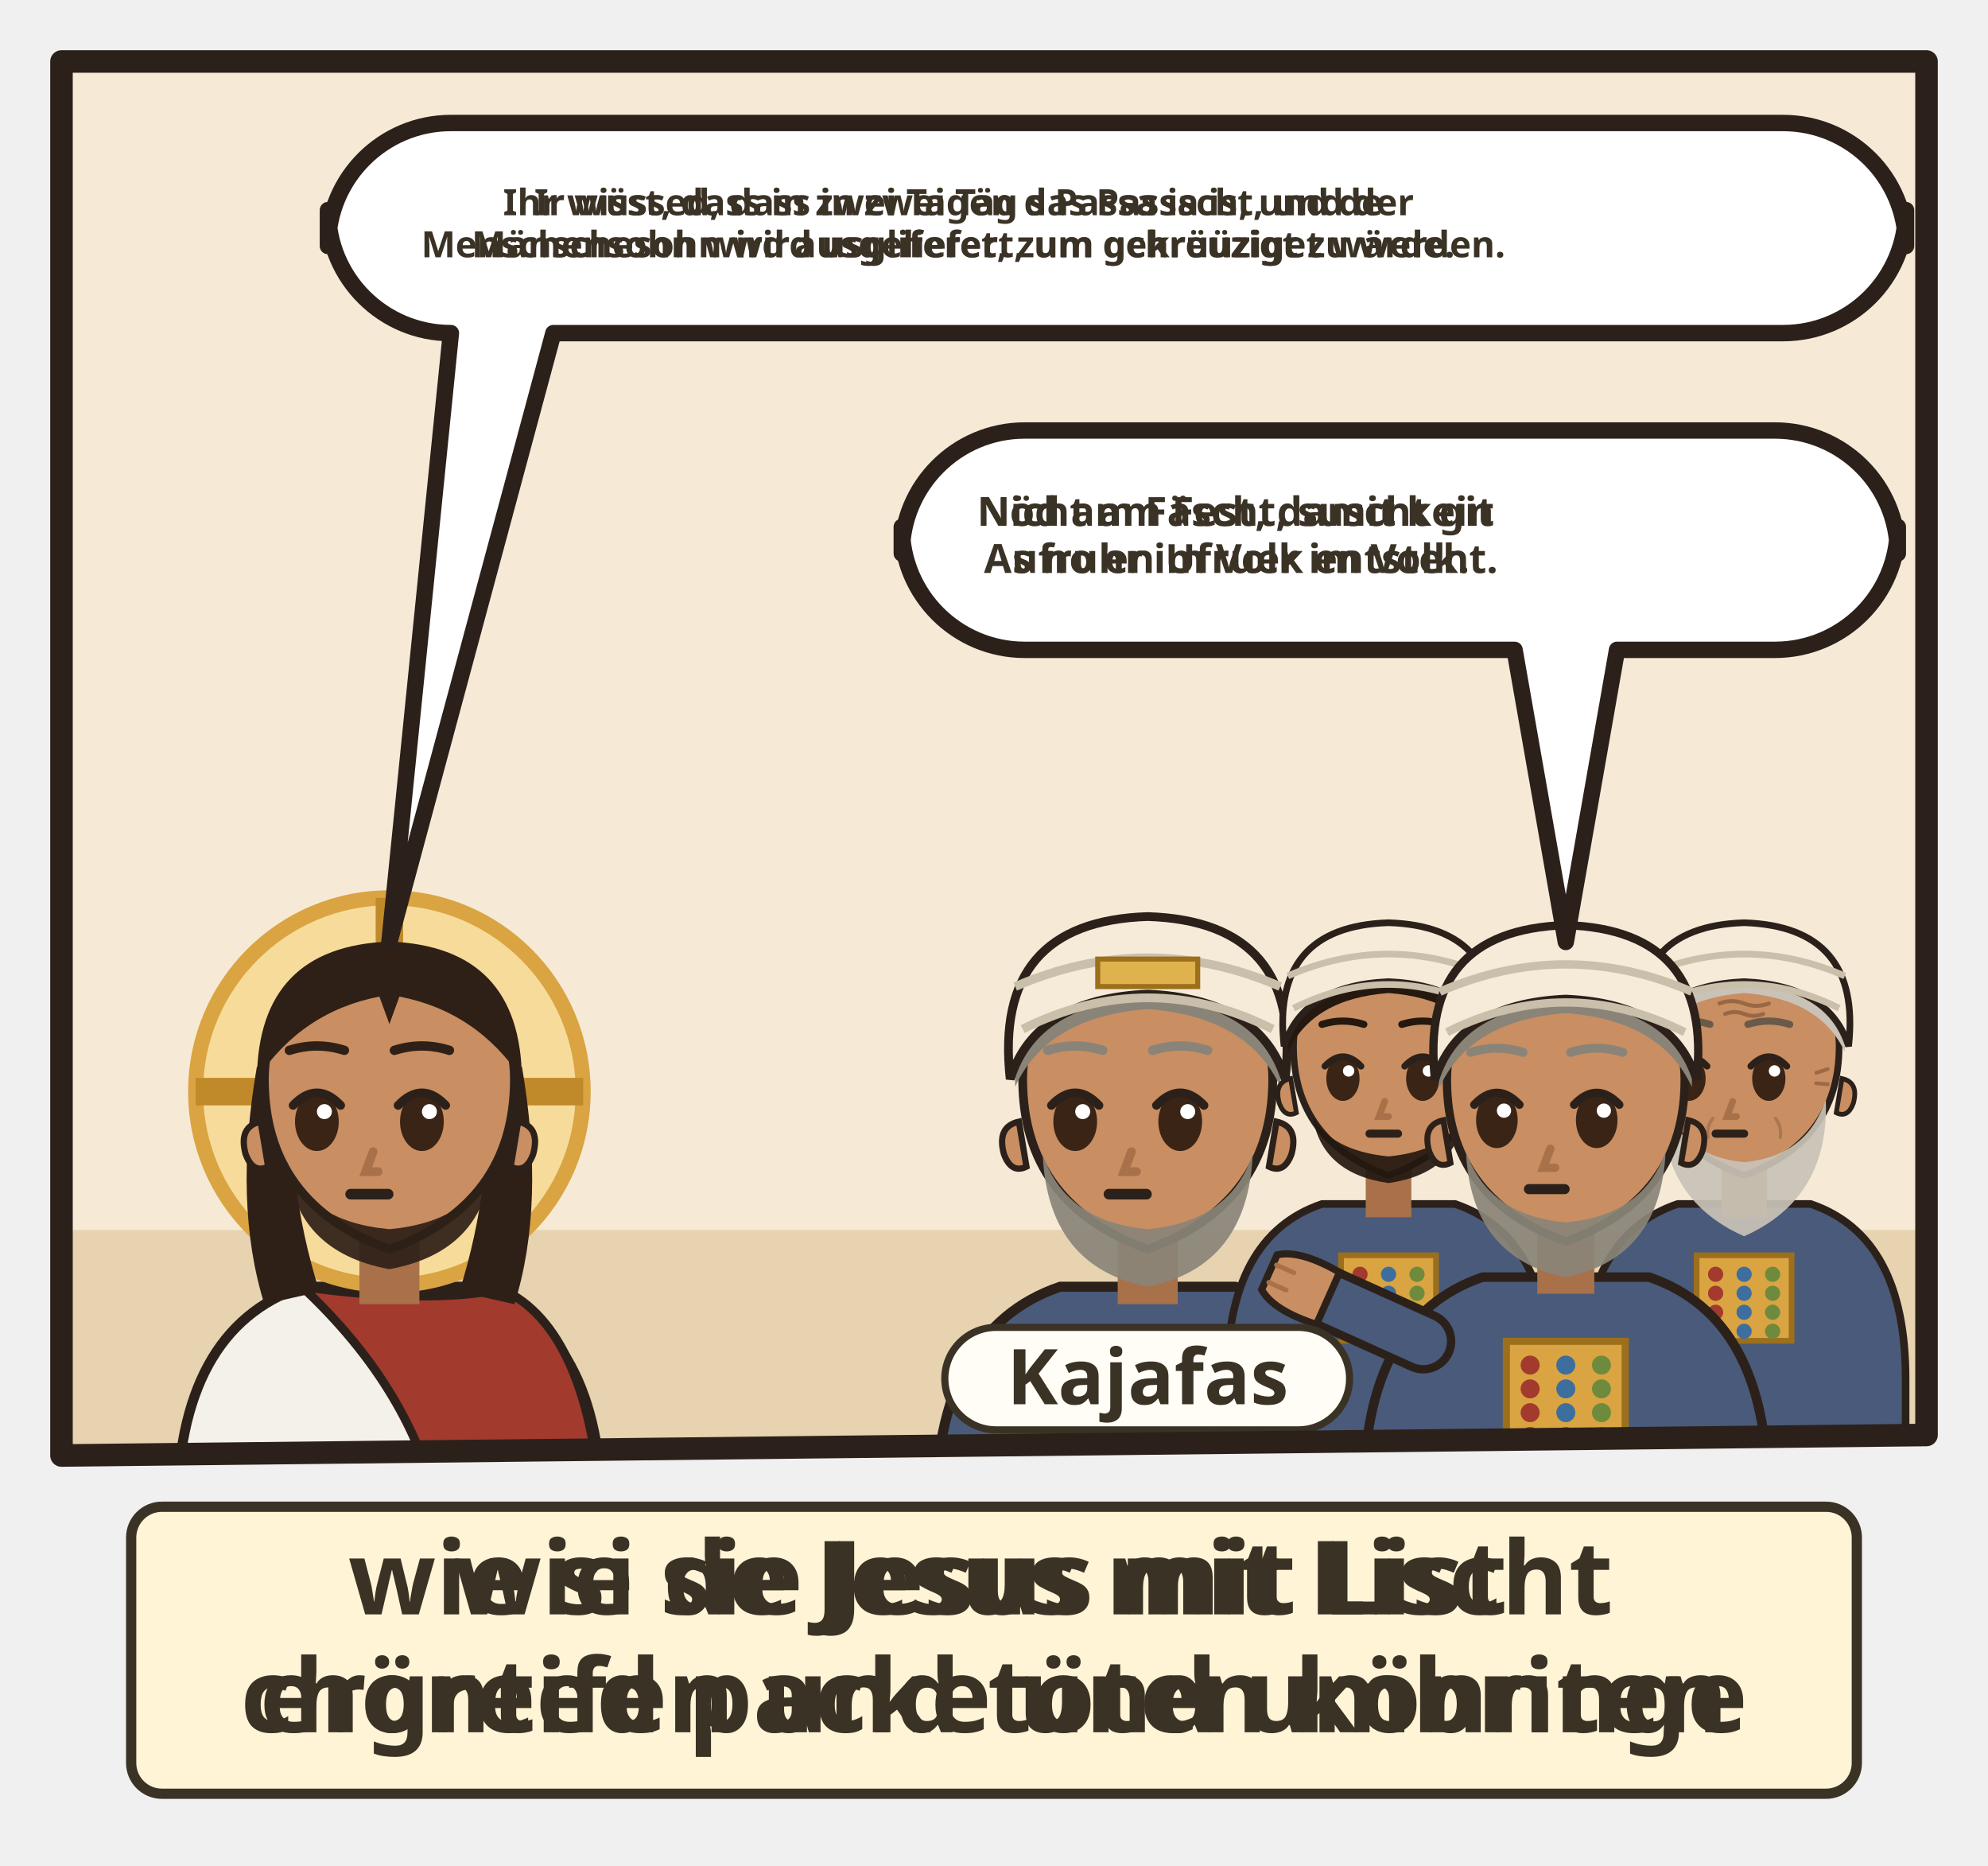
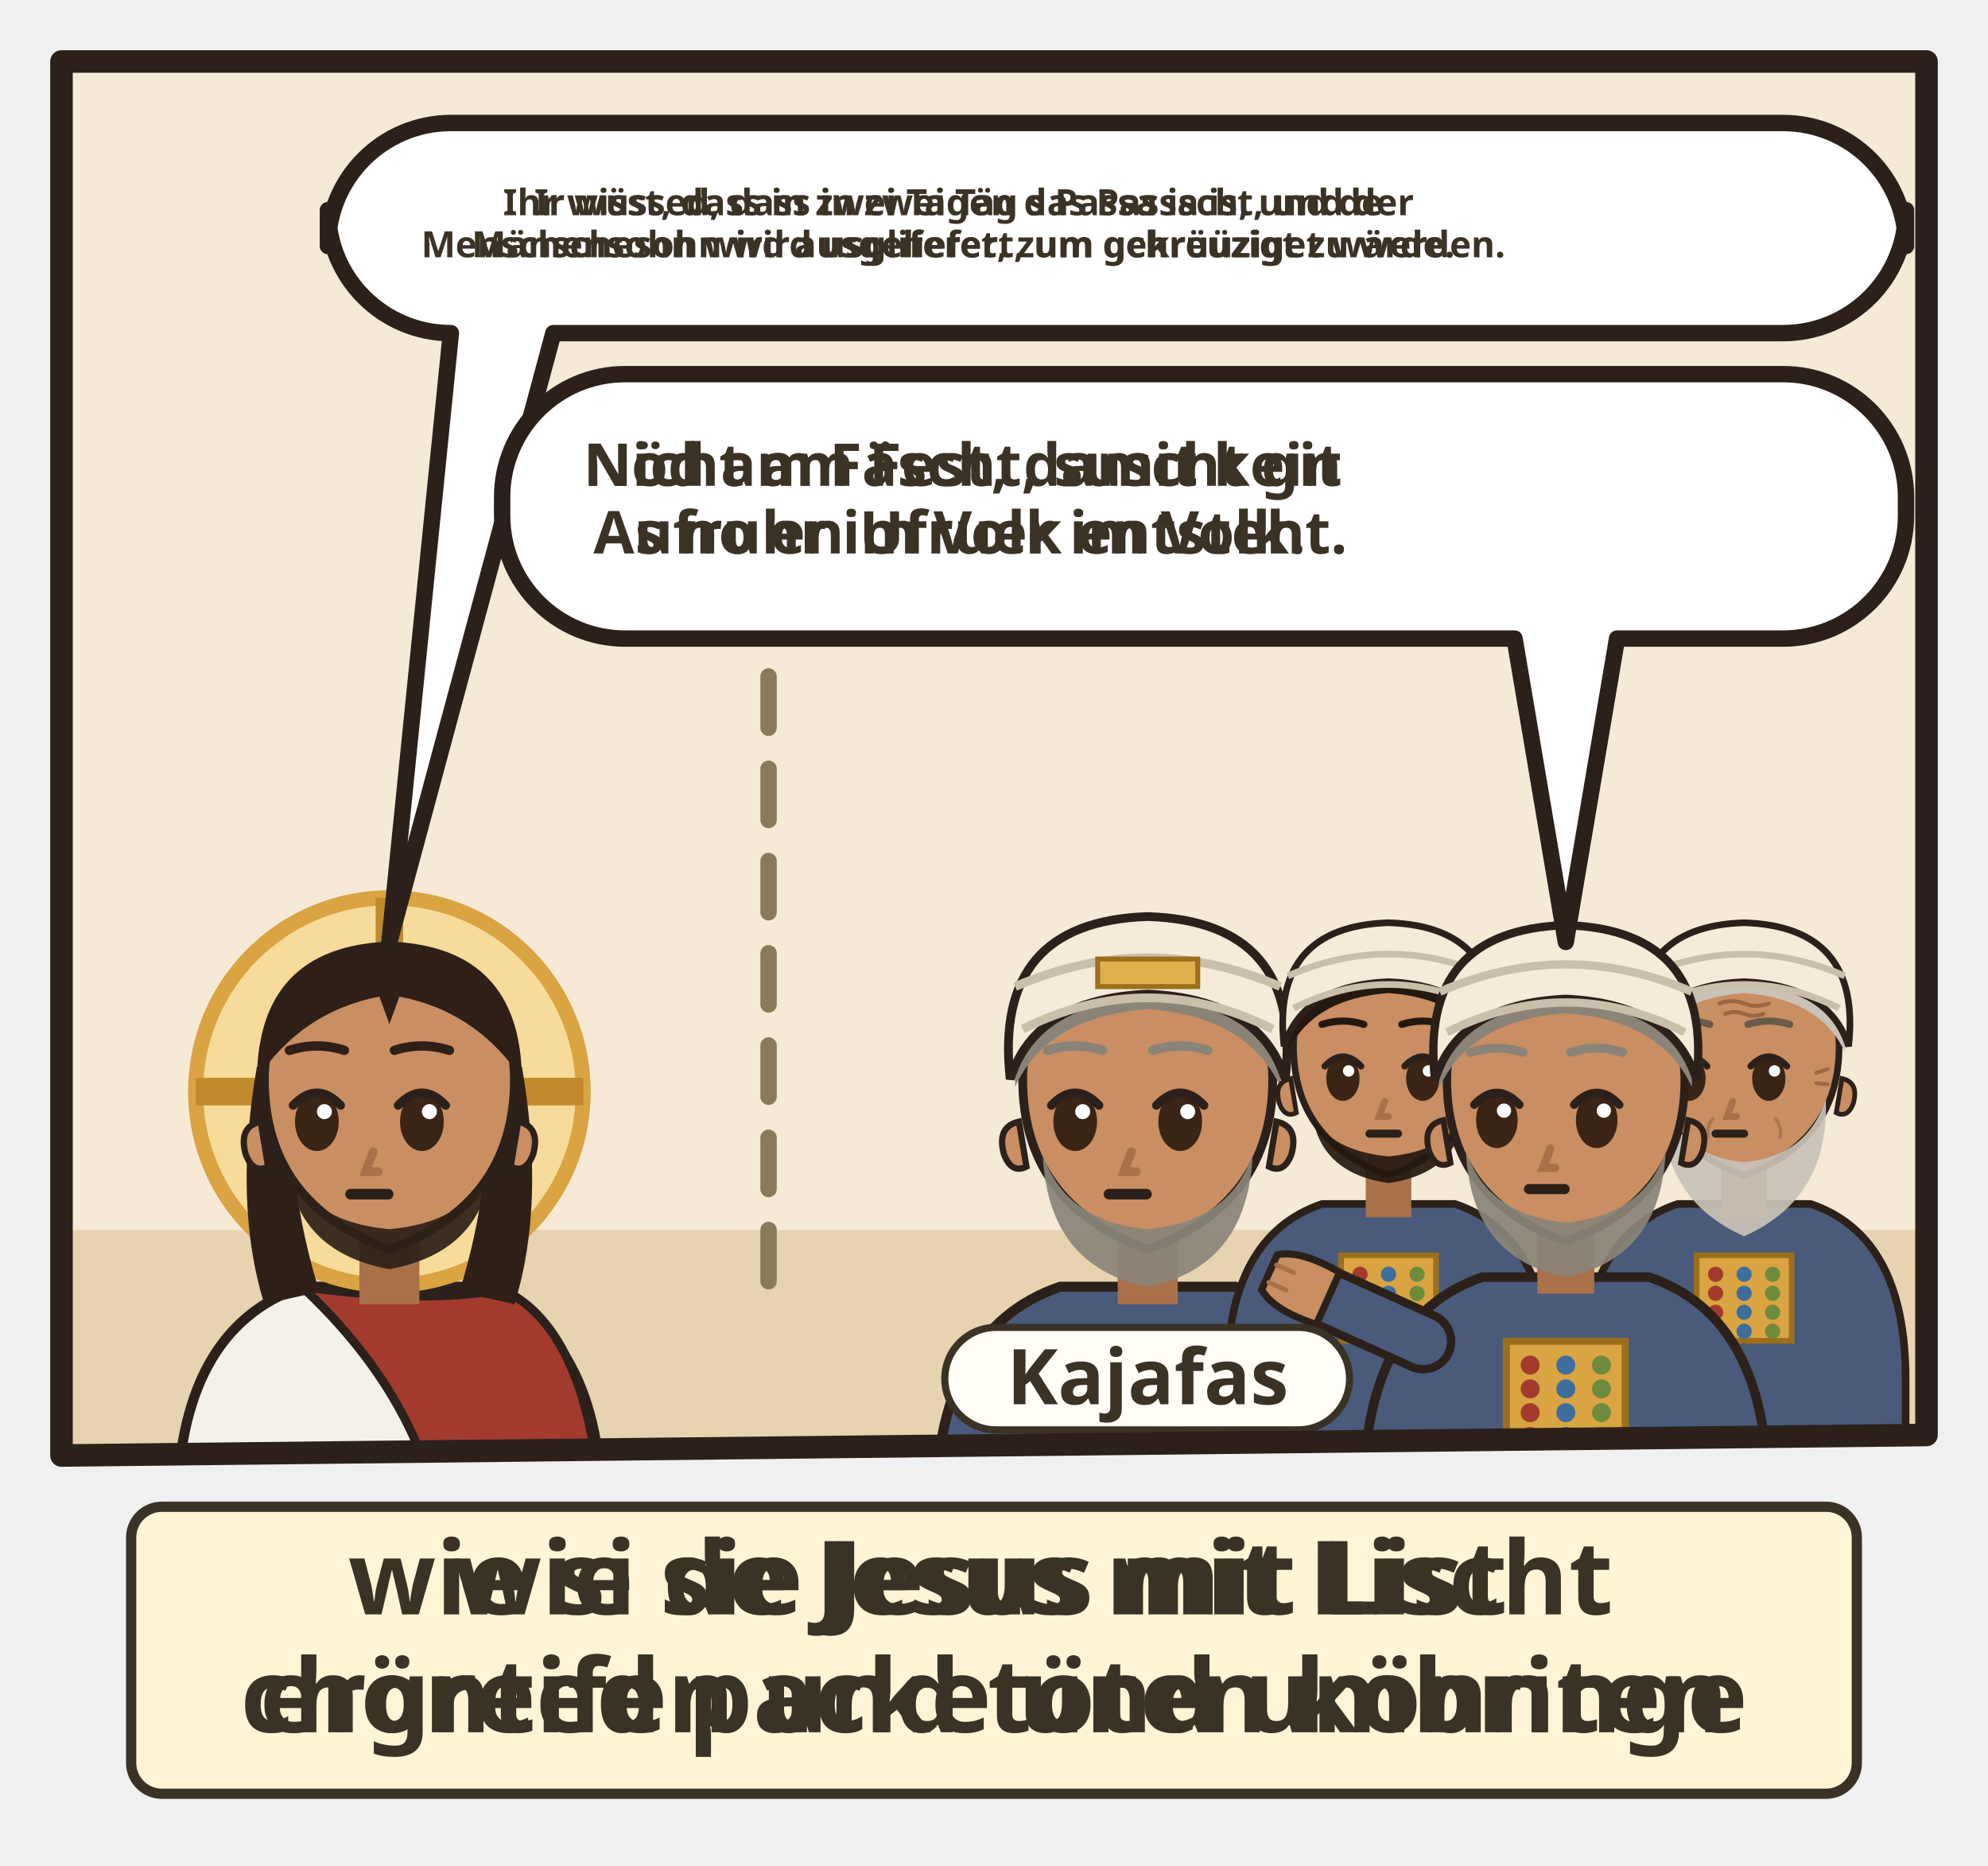
<svg xmlns="http://www.w3.org/2000/svg" viewBox="0 0 194 182">
  <svg class="ill-tile" data-span="1" x="0" y="0" width="194" height="182" viewBox="0 0 194 182">
    <g transform="translate(4 4)">
      <clipPath id="an-cp-mat-026-001-005-1">
        <polygon points="2,2 184,2 184,136 2,138" />
      </clipPath>
      <g clip-path="url(#an-cp-mat-026-001-005-1)">
        <polygon points="2,2 184,2 184,136 2,138" fill="#F6EAD7" />
        <path d="M0 116h186v24H0z" fill="#E7D3B0" />
        <g transform="translate(34.0 102.5) scale(1.22)">
          <path d="M-17 34V34Q-17 19-7 15.6L7 15.6Q17 19 17 34V34z" fill="#F4F1EA" stroke="#2B211A" stroke-width=".8" />
          <path d="M-7 15.6Q3 17 9 15.8Q16 19 17 34V34H4V34Q2 24-7 15.6z" fill="#A33A2E" stroke="#2B211A" stroke-width=".7" />
          <circle r="15.5" fill="#F7DB9A" stroke="#D9A441" stroke-width="1.2" />
          <path d="M0-15.5v5M-15.5 0h5M15.5 0h-5" stroke="#C08A2A" stroke-width="2.2" />
          <path d="M-10.6 -2Q-12.5 9-10 17L-5.6 16Q-8.4 7-7.6-1z M10.6 -2Q12.5 9 10 17L5.6 16Q8.4 7 7.6-1z" fill="#2E2017" />
          <path d="M-2.4 11h4.8v6h-4.8z" fill="#A8714A" />
          <path d="M-10 -1Q-10 9 0 12.6Q10 9 10 -1A10 10.6 0 0 0 -10 -1z" fill="#C98E62" stroke="#2B211A" stroke-width=".7" />
          <path d="M10.3 2.4q1.8.4 1.2 2.6-.6 1.6-1.8 1z M-10.3 2.4q-1.8.4-1.2 2.6.6 1.6 1.8 1z" fill="#C98E62" stroke="#2B211A" stroke-width=".5" />
          <path d="M-8.2 5.6Q-7.6 12.8 0 14.2Q7.6 12.8 8.2 5.6Q6.6 10.4 0 11Q-6.6 10.4-8.2 5.6z" fill="#2E2017" opacity=".92" />
          <ellipse cx="-5.8" cy="2.4" rx="1.75" ry="2.35" fill="#3A2416" />
          <path d="M-7.7 1.1Q-5.8 -0.9 -3.9 1.1" fill="none" stroke="#2B211A" stroke-width=".7" stroke-linecap="round" />
          <circle cx="-5.2" cy="1.6" r=".6" fill="#FFF" />
          <ellipse cx="2.6" cy="2.4" rx="1.75" ry="2.35" fill="#3A2416" />
          <path d="M0.7 1.1Q2.6 -0.9 4.5 1.1" fill="none" stroke="#2B211A" stroke-width=".7" stroke-linecap="round" />
          <circle cx="3.2" cy="1.6" r=".6" fill="#FFF" />
          <path d="M-1.3 4.8l-.6 1.6h1" fill="none" stroke="#A8714A" stroke-width=".7" stroke-linecap="round" />
          <path d="M-3.1 8.2h3" stroke="#2B211A" stroke-width=".85" stroke-linecap="round" />
          <path d="M-10.6-1Q-10.5-11.6 0-12Q10.5-11.6 10.6-1Q7-6.4 .8-7.6L0-5.4-.8-7.6Q-7-6.4-10.6-1z" fill="#2E2017" />
          <path d="M-8.0 -3.3Q-5.8 -4.0 -3.6 -3.3M0.4 -3.3Q2.6 -4.0 4.8 -3.3" fill="none" stroke="#2E2017" stroke-width="0.75" stroke-linecap="round" />
        </g>
        <g transform="translate(108.0 102.5) scale(1.22)">
          <path d="M-17 34V34Q-17 19-7 15.6L7 15.6Q17 19 17 34V34z" fill="#4A5A7A" stroke="#2B211A" stroke-width=".8" />
          <path d="M-5 21h10v9h-10z" fill="#D9A441" stroke="#9C6F1C" stroke-width=".6" />
          <circle cx="-3" cy="23" r=".8" fill="#A33A2E" />
          <circle cx="0" cy="23" r=".8" fill="#3E6E9E" />
          <circle cx="3" cy="23" r=".8" fill="#6E8B3D" />
          <circle cx="-3" cy="25" r=".8" fill="#A33A2E" />
          <circle cx="0" cy="25" r=".8" fill="#3E6E9E" />
          <circle cx="3" cy="25" r=".8" fill="#6E8B3D" />
          <circle cx="-3" cy="27" r=".8" fill="#A33A2E" />
          <circle cx="0" cy="27" r=".8" fill="#3E6E9E" />
          <circle cx="3" cy="27" r=".8" fill="#6E8B3D" />
          <circle cx="-3" cy="29" r=".8" fill="#A33A2E" />
          <circle cx="0" cy="29" r=".8" fill="#3E6E9E" />
          <circle cx="3" cy="29" r=".8" fill="#6E8B3D" />
          <path d="M-2.4 11h4.8v6h-4.8z" fill="#A8714A" />
          <path d="M-10 -1Q-10 9 0 12.6Q10 9 10 -1A10 10.6 0 0 0 -10 -1z" fill="#C98E62" stroke="#2B211A" stroke-width=".7" />
          <path d="M10.3 2.4q1.8.4 1.2 2.6-.6 1.6-1.8 1z M-10.3 2.4q-1.8.4-1.2 2.6.6 1.6 1.8 1z" fill="#C98E62" stroke="#2B211A" stroke-width=".5" />
          <path d="M-8.4 5Q-8 14 0 15.6Q8 14 8.4 5Q6.6 10.4 0 11Q-6.6 10.4-8.4 5z" fill="#8A8478" opacity=".92" />
          <ellipse cx="-5.8" cy="2.4" rx="1.75" ry="2.35" fill="#3A2416" />
          <path d="M-7.7 1.1Q-5.8 -0.9 -3.9 1.1" fill="none" stroke="#2B211A" stroke-width=".7" stroke-linecap="round" />
          <circle cx="-5.2" cy="1.6" r=".6" fill="#FFF" />
          <ellipse cx="2.6" cy="2.4" rx="1.75" ry="2.35" fill="#3A2416" />
          <path d="M0.7 1.1Q2.6 -0.9 4.5 1.1" fill="none" stroke="#2B211A" stroke-width=".7" stroke-linecap="round" />
          <circle cx="3.2" cy="1.6" r=".6" fill="#FFF" />
          <path d="M-1.3 4.8l-.6 1.6h1" fill="none" stroke="#A8714A" stroke-width=".7" stroke-linecap="round" />
          <path d="M-3.1 8.2h3" stroke="#2B211A" stroke-width=".85" stroke-linecap="round" />
          <path d="M-10.6-.4Q-11-11.6 0-12Q11-11.6 10.6-.4Q8-6 0-6.6Q-8-6-10.6-.4z" fill="#8A8478" />
          <path d="M-8.0 -3.3Q-5.8 -4.0 -3.6 -3.3M0.4 -3.3Q2.6 -4.0 4.8 -3.3" fill="none" stroke="#8A8478" stroke-width="0.75" stroke-linecap="round" />
          <path d="M-11-1Q-12.4-13.6 0-14Q12.4-13.6 11-1Q9-7.4 0-7.8Q-9-7.4-11-1z" fill="#F6EBD9" stroke="#2B211A" stroke-width=".7" />
          <path d="M-10-5Q0-10 10-5M-10.6-8.4Q0-13 10.6-8.4" fill="none" stroke="#C9BFAA" stroke-width=".7" />
          <path d="M-4-10.6h8v2.2h-8z" fill="#E0B24E" stroke="#9C6F1C" stroke-width=".4" />
        </g>
        <g transform="translate(131.5 99.0) scale(0.927)">
          <path d="M-17 46V34Q-17 19-7 15.6L7 15.6Q17 19 17 34V46z" fill="#4A5A7A" stroke="#2B211A" stroke-width=".8" />
          <path d="M-5 21h10v9h-10z" fill="#D9A441" stroke="#9C6F1C" stroke-width=".6" />
          <circle cx="-3" cy="23" r=".8" fill="#A33A2E" />
          <circle cx="0" cy="23" r=".8" fill="#3E6E9E" />
          <circle cx="3" cy="23" r=".8" fill="#6E8B3D" />
          <circle cx="-3" cy="25" r=".8" fill="#A33A2E" />
          <circle cx="0" cy="25" r=".8" fill="#3E6E9E" />
          <circle cx="3" cy="25" r=".8" fill="#6E8B3D" />
          <circle cx="-3" cy="27" r=".8" fill="#A33A2E" />
          <circle cx="0" cy="27" r=".8" fill="#3E6E9E" />
          <circle cx="3" cy="27" r=".8" fill="#6E8B3D" />
          <circle cx="-3" cy="29" r=".8" fill="#A33A2E" />
          <circle cx="0" cy="29" r=".8" fill="#3E6E9E" />
          <circle cx="3" cy="29" r=".8" fill="#6E8B3D" />
          <path d="M-2.4 11h4.8v6h-4.8z" fill="#A8714A" />
          <path d="M-10 -1Q-10 9 0 12.6Q10 9 10 -1A10 10.6 0 0 0 -10 -1z" fill="#C98E62" stroke="#2B211A" stroke-width=".7" />
          <path d="M10.3 2.4q1.8.4 1.2 2.6-.6 1.6-1.8 1z M-10.3 2.4q-1.8.4-1.2 2.6.6 1.6 1.8 1z" fill="#C98E62" stroke="#2B211A" stroke-width=".5" />
          <path d="M-8 6.4Q-7 12.4 0 13.4Q7 12.4 8 6.4Q6 10 0 10.6Q-6 10-8 6.4z" fill="#24180F" opacity=".92" />
          <ellipse cx="-4.8" cy="2.4" rx="1.75" ry="2.35" fill="#3A2416" />
          <path d="M-6.7 1.1Q-4.8 -0.9 -2.9 1.1" fill="none" stroke="#2B211A" stroke-width=".7" stroke-linecap="round" />
          <circle cx="-4.2" cy="1.6" r=".6" fill="#FFF" />
          <ellipse cx="3.6" cy="2.4" rx="1.75" ry="2.35" fill="#3A2416" />
          <path d="M1.7 1.1Q3.6 -0.9 5.5 1.1" fill="none" stroke="#2B211A" stroke-width=".7" stroke-linecap="round" />
          <circle cx="4.2" cy="1.6" r=".6" fill="#FFF" />
          <path d="M-0.4 4.8l-.6 1.6h1" fill="none" stroke="#A8714A" stroke-width=".7" stroke-linecap="round" />
          <path d="M-2.0 8.2h3" stroke="#2B211A" stroke-width=".85" stroke-linecap="round" />
          <path d="M-10.6-.4Q-11-11.6 0-12Q11-11.6 10.6-.4Q8-6 0-6.6Q-8-6-10.6-.4z" fill="#24180F" />
          <path d="M-7.0 -3.3Q-4.8 -4.0 -2.6 -3.3M1.4 -3.3Q3.6 -4.0 5.8 -3.3" fill="none" stroke="#24180F" stroke-width="0.75" stroke-linecap="round" />
          <path d="M-11-1Q-12.4-13.6 0-14Q12.4-13.6 11-1Q9-7.4 0-7.8Q-9-7.4-11-1z" fill="#F6EBD9" stroke="#2B211A" stroke-width=".7" />
          <path d="M-10-5Q0-10 10-5M-10.6-8.4Q0-13 10.6-8.4" fill="none" stroke="#C9BFAA" stroke-width=".7" />
        </g>
        <g transform="translate(166.2 99.0) scale(0.927)">
          <path d="M-17 46V34Q-17 19-7 15.6L7 15.6Q17 19 17 34V46z" fill="#4A5A7A" stroke="#2B211A" stroke-width=".8" />
          <path d="M-5 21h10v9h-10z" fill="#D9A441" stroke="#9C6F1C" stroke-width=".6" />
          <circle cx="-3" cy="23" r=".8" fill="#A33A2E" />
          <circle cx="0" cy="23" r=".8" fill="#3E6E9E" />
          <circle cx="3" cy="23" r=".8" fill="#6E8B3D" />
          <circle cx="-3" cy="25" r=".8" fill="#A33A2E" />
          <circle cx="0" cy="25" r=".8" fill="#3E6E9E" />
          <circle cx="3" cy="25" r=".8" fill="#6E8B3D" />
          <circle cx="-3" cy="27" r=".8" fill="#A33A2E" />
          <circle cx="0" cy="27" r=".8" fill="#3E6E9E" />
          <circle cx="3" cy="27" r=".8" fill="#6E8B3D" />
          <circle cx="-3" cy="29" r=".8" fill="#A33A2E" />
          <circle cx="0" cy="29" r=".8" fill="#3E6E9E" />
          <circle cx="3" cy="29" r=".8" fill="#6E8B3D" />
          <path d="M-2.4 11h4.8v6h-4.8z" fill="#A8714A" />
          <path d="M-10 -1Q-10 9 0 12.6Q10 9 10 -1A10 10.6 0 0 0 -10 -1z" fill="#C98E62" stroke="#2B211A" stroke-width=".7" />
          <path d="M10.3 2.4q1.8.4 1.2 2.6-.6 1.6-1.8 1z M-10.3 2.4q-1.8.4-1.2 2.6.6 1.6 1.8 1z" fill="#C98E62" stroke="#2B211A" stroke-width=".5" />
          <path d="M-8.6 4.6Q-9 15 0 19Q9 15 8.6 4.6Q6.6 10.6 0 11.2Q-6.6 10.6-8.6 4.6z" fill="#C9C2B6" opacity=".92" />
          <ellipse cx="-5.8" cy="2.4" rx="1.75" ry="2.35" fill="#3A2416" />
          <path d="M-7.7 1.1Q-5.8 -0.9 -3.9 1.1" fill="none" stroke="#2B211A" stroke-width=".7" stroke-linecap="round" />
          <circle cx="-5.2" cy="1.6" r=".6" fill="#FFF" />
          <ellipse cx="2.6" cy="2.4" rx="1.75" ry="2.35" fill="#3A2416" />
          <path d="M0.7 1.1Q2.6 -0.9 4.5 1.1" fill="none" stroke="#2B211A" stroke-width=".7" stroke-linecap="round" />
          <circle cx="3.2" cy="1.6" r=".6" fill="#FFF" />
          <path d="M-1.2 4.8l-.6 1.6h1" fill="none" stroke="#A8714A" stroke-width=".7" stroke-linecap="round" />
          <path d="M-3.0 8.2h3" stroke="#2B211A" stroke-width=".85" stroke-linecap="round" />
          <g stroke="#8A5A3A" stroke-linecap="round" fill="none">
            <path d="M-2.6-5.5q1.3-.5 2.6 0t2.6 0M-2-4.4q1-.4 2 0t2 0" stroke-width=".42" opacity=".75" />
            <path d="M-7.6 1.8l-1.2-.4M-7.6 2.9l-1.2.1M7.6 1.8l1.2-.4M7.6 2.9l1.2.1" stroke-width=".4" opacity=".7" />
            <path d="M-3.3 6.6q-.7.9-.5 2M3.3 6.6q.7.9.5 2" stroke-width=".35" opacity=".45" />
          </g>
          <path d="M-10.6-.4Q-11-11.6 0-12Q11-11.6 10.6-.4Q8-6 0-6.6Q-8-6-10.6-.4z" fill="#C9C2B6" />
          <path d="M-8.0 -3.3Q-5.8 -4.0 -3.6 -3.3M0.4 -3.3Q2.6 -4.0 4.8 -3.3" fill="none" stroke="#6A5A4A" stroke-width="0.75" stroke-linecap="round" />
          <path d="M-11-1Q-12.4-13.6 0-14Q12.4-13.6 11-1Q9-7.4 0-7.8Q-9-7.4-11-1z" fill="#F6EBD9" stroke="#2B211A" stroke-width=".7" />
          <path d="M-10-5Q0-10 10-5M-10.6-8.4Q0-13 10.6-8.4" fill="none" stroke="#C9BFAA" stroke-width=".7" />
        </g>
        <g transform="translate(148.8 102.5) scale(1.16)">
          <path d="M-17 34V34Q-17 19-7 15.6L7 15.6Q17 19 17 34V34z" fill="#4A5A7A" stroke="#2B211A" stroke-width=".8" />
          <path d="M-5 21h10v9h-10z" fill="#D9A441" stroke="#9C6F1C" stroke-width=".6" />
          <circle cx="-3" cy="23" r=".8" fill="#A33A2E" />
          <circle cx="0" cy="23" r=".8" fill="#3E6E9E" />
          <circle cx="3" cy="23" r=".8" fill="#6E8B3D" />
          <circle cx="-3" cy="25" r=".8" fill="#A33A2E" />
          <circle cx="0" cy="25" r=".8" fill="#3E6E9E" />
          <circle cx="3" cy="25" r=".8" fill="#6E8B3D" />
          <circle cx="-3" cy="27" r=".8" fill="#A33A2E" />
          <circle cx="0" cy="27" r=".8" fill="#3E6E9E" />
          <circle cx="3" cy="27" r=".8" fill="#6E8B3D" />
          <circle cx="-3" cy="29" r=".8" fill="#A33A2E" />
          <circle cx="0" cy="29" r=".8" fill="#3E6E9E" />
          <circle cx="3" cy="29" r=".8" fill="#6E8B3D" />
          <path d="M-12 21L-21.1 16.9" stroke="#2B211A" stroke-width="5.4" stroke-linecap="round" />
          <path d="M-12 21L-21.1 16.9" stroke="#4A5A7A" stroke-width="4" stroke-linecap="round" />
          <g transform="translate(-21.1 16.9) rotate(294)">
            <path d="M-2.4 1.2Q-2.8-2.6-1.6-4.2h3.2Q2.8-2.6 2.4 1.2z" fill="#C98E62" stroke="#2B211A" stroke-width=".6" />
            <path d="M-.8-3.9v1.6M.8-3.9v1.6" stroke="#A8714A" stroke-width=".4" stroke-linecap="round" />
          </g>
          <path d="M-2.4 11h4.8v6h-4.8z" fill="#A8714A" />
          <path d="M-10 -1Q-10 9 0 12.6Q10 9 10 -1A10 10.6 0 0 0 -10 -1z" fill="#C98E62" stroke="#2B211A" stroke-width=".7" />
          <path d="M10.3 2.4q1.8.4 1.2 2.6-.6 1.6-1.8 1z M-10.3 2.4q-1.8.4-1.2 2.6.6 1.6 1.8 1z" fill="#C98E62" stroke="#2B211A" stroke-width=".5" />
          <path d="M-8.4 5Q-8 14 0 15.6Q8 14 8.4 5Q6.6 10.4 0 11Q-6.6 10.4-8.4 5z" fill="#8A8478" opacity=".92" />
          <ellipse cx="-5.8" cy="2.4" rx="1.75" ry="2.35" fill="#3A2416" />
          <path d="M-7.7 1.1Q-5.8 -0.9 -3.9 1.1" fill="none" stroke="#2B211A" stroke-width=".7" stroke-linecap="round" />
          <circle cx="-5.2" cy="1.6" r=".6" fill="#FFF" />
          <ellipse cx="2.6" cy="2.4" rx="1.75" ry="2.35" fill="#3A2416" />
          <path d="M0.7 1.1Q2.6 -0.9 4.5 1.1" fill="none" stroke="#2B211A" stroke-width=".7" stroke-linecap="round" />
          <circle cx="3.2" cy="1.6" r=".6" fill="#FFF" />
          <path d="M-1.3 4.8l-.6 1.6h1" fill="none" stroke="#A8714A" stroke-width=".7" stroke-linecap="round" />
          <path d="M-3.1 8.2h3" stroke="#2B211A" stroke-width=".85" stroke-linecap="round" />
          <path d="M-10.6-.4Q-11-11.6 0-12Q11-11.6 10.6-.4Q8-6 0-6.6Q-8-6-10.6-.4z" fill="#8A8478" />
          <path d="M-8.0 -3.3Q-5.8 -4.0 -3.6 -3.3M0.4 -3.3Q2.6 -4.0 4.8 -3.3" fill="none" stroke="#8A8478" stroke-width="0.75" stroke-linecap="round" />
          <path d="M-11-1Q-12.4-13.6 0-14Q12.4-13.6 11-1Q9-7.4 0-7.8Q-9-7.4-11-1z" fill="#F6EBD9" stroke="#2B211A" stroke-width=".7" />
          <path d="M-10-5Q0-10 10-5M-10.6-8.4Q0-13 10.6-8.4" fill="none" stroke="#C9BFAA" stroke-width=".7" />
        </g>
-         <use href="#an-z-abstand-d" x="67.0" y="50" width="8" height="64" />
+         <path class="trenner" d="M71.0 44V124.0" stroke="#8A7A5A" stroke-width="1.6" stroke-dasharray="5 4" stroke-linecap="round" />
        <use href="#an-z-falle" x="92.0" y="58.9" width="32" height="26" />
        <g>
          <path d="M40 8H170A12 12 0 0 1 182 20V16.5A12 12 0 0 1 170 28.5L50 28.5L34 87.9L40 28.5H40A12 12 0 0 1 28 16.5V20A12 12 0 0 1 40 8Z" data-box="28,8,154,20.5" fill="#FFFFFF" stroke="#2B211A" stroke-width="1.6" stroke-linejoin="round" />
          <g class="dg-sw">
            <g class="dg-full">
              <text class="lw lw-de" text-anchor="middle" font-family="sans-serif" font-size="3.541" font-weight="700" fill="#3B3226">
                <tspan x="90.0" y="17.0">Ihr wisst, dass in zwei Tagen das Passa ist, und der</tspan>
                <tspan x="90.0" y="21.1">Menschensohn wird ausgeliefert, um gekreuzigt zu werden.</tspan>
              </text>
              <text class="lw lw-gsw" text-anchor="middle" font-family="sans-serif" font-size="3.541" font-weight="700" fill="#3B3226">
                <tspan x="90.0" y="17.0">Ir wüssed, dass in zwei Täg s Passa isch, und de</tspan>
                <tspan x="90.0" y="21.1">Mänschesohn wird usgliferet, zum gchrüüziget wärde.</tspan>
              </text>
            </g>
            <g class="dg-nw" display="none">
              <use href="#an-p-jesus" x="86.0" y="14.2" width="8.0" height="8" />
            </g>
          </g>
          <use href="#an-z-ausliefern" x="150.9" y="14" width="14.1" height="8.5" />
          <use href="#an-kreuz" x="170.0" y="14" width="6.0" height="8.5" />
        </g>
        <g>
-           <path d="M96 38H169.2A12 12 0 0 1 181.2 50V47.4A12 12 0 0 1 169.2 59.4L153.8 59.4L148.8 87.9L143.8 59.4H96A12 12 0 0 1 84 47.4V50A12 12 0 0 1 96 38Z" data-box="84,38,97.2,21.4" fill="#FFFFFF" stroke="#2B211A" stroke-width="1.6" stroke-linejoin="round" />
+           <path d="M57 32.5H170A12 12 0 0 1 182 44.5V46.3A12 12 0 0 1 170 58.3L153.8 58.3L148.8 87.9L143.8 58.3H57A12 12 0 0 1 45 46.3V44.5A12 12 0 0 1 57 32.5Z" data-box="45,32.5,137,25.8" fill="#FFFFFF" stroke="#2B211A" stroke-width="1.6" stroke-linejoin="round" />
          <g class="dg-sw">
            <g class="dg-full">
-               <text class="lw lw-de" text-anchor="middle" font-family="sans-serif" font-size="3.926" font-weight="700" fill="#3B3226">
-                 <tspan x="117.1" y="47.3">Nicht am Fest, damit kein</tspan>
-                 <tspan x="117.1" y="51.9">Aufruhr im Volk entsteht.</tspan>
-               </text>
-               <text class="lw lw-gsw" text-anchor="middle" font-family="sans-serif" font-size="3.926" font-weight="700" fill="#3B3226">
-                 <tspan x="117.1" y="47.3">Nöd am Fäscht, suscht git</tspan>
-                 <tspan x="117.1" y="51.9">s no en Ufruer im Volk.</tspan>
+               <text class="lw lw-de" text-anchor="middle" font-family="sans-serif" font-size="5.759" font-weight="700" fill="#3B3226">
+                 <tspan x="90.7" y="43.4">Nicht am Fest, damit kein</tspan>
+                 <tspan x="90.7" y="50.0">Aufruhr im Volk entsteht.</tspan>
+               </text>
+               <text class="lw lw-gsw" text-anchor="middle" font-family="sans-serif" font-size="5.759" font-weight="700" fill="#3B3226">
+                 <tspan x="90.7" y="43.4">Nöd am Fäscht, suscht git</tspan>
+                 <tspan x="90.7" y="50.0">s no en Ufruer im Volk.</tspan>
              </text>
            </g>
            <g class="dg-nw" display="none">
-               <use href="#an-z-hochzeit" x="109.5" y="44.7" width="15.2" height="8" />
-             </g>
-           </g>
-           <use href="#an-z-nicht" x="149.1" y="44" width="9.4" height="9.4" />
-           <use href="#an-z-streit" x="163.5" y="44" width="15.7" height="9.4" />
+               <use href="#an-p-g-volk-gruppe" x="84.3" y="39.5" width="12.8" height="11.8" />
+             </g>
+           </g>
+           <use href="#an-z-nicht" x="135.4" y="38.5" width="13.8" height="13.8" />
+           <use href="#an-z-streit" x="154.2" y="38.5" width="23.0" height="13.8" />
        </g>
        <g class="ill-name">
          <rect x="88.2" y="125.5" width="39.5" height="10" rx="5" fill="#FFFDF6" stroke="#3B3226" stroke-width=".7" />
          <text x="108.0" y="133.0" text-anchor="middle" font-family="sans-serif" font-size="7.5" font-weight="700" fill="#3B3226">Kajafas</text>
        </g>
      </g>
      <polygon class="pn-frame" points="2,2 184,2 184,136 2,138" fill="none" stroke="#2B211A" stroke-width="2.2" stroke-linejoin="round" />
      <g transform="translate(0.0 142)">
        <g class="ill-words">
          <g class="dg-sw">
            <g class="dg-full">
              <rect x="8.8" y="1.0" width="168.4" height="28" rx="3" fill="#FFF4D6" stroke="#3B3226" stroke-width="1" />
              <text class="lw lw-de" text-anchor="middle" font-family="sans-serif" font-size="10" font-weight="700" fill="#3B3226">
                <tspan x="93.0" y="11.5">wie sie Jesus mit List</tspan>
                <tspan x="93.0" y="23.0">ergreifen und töten könnten</tspan>
              </text>
              <text class="lw lw-gsw" text-anchor="middle" font-family="sans-serif" font-size="10" font-weight="700" fill="#3B3226">
                <tspan x="93.0" y="11.5">wie si de Jesus mit Lischt</tspan>
                <tspan x="93.0" y="23.0">chönted packe und umbringe</tspan>
              </text>
            </g>
            <g class="dg-nw" display="none">
              <rect x="8.8" y="1.0" width="168.4" height="28" rx="3" fill="#FFF4D6" stroke="#3B3226" stroke-width="1" />
              <use href="#an-p-jesus" x="85.3" y="4.0" width="15.5" height="22" />
            </g>
          </g>
        </g>
      </g>
    </g>
  </svg>
</svg>
